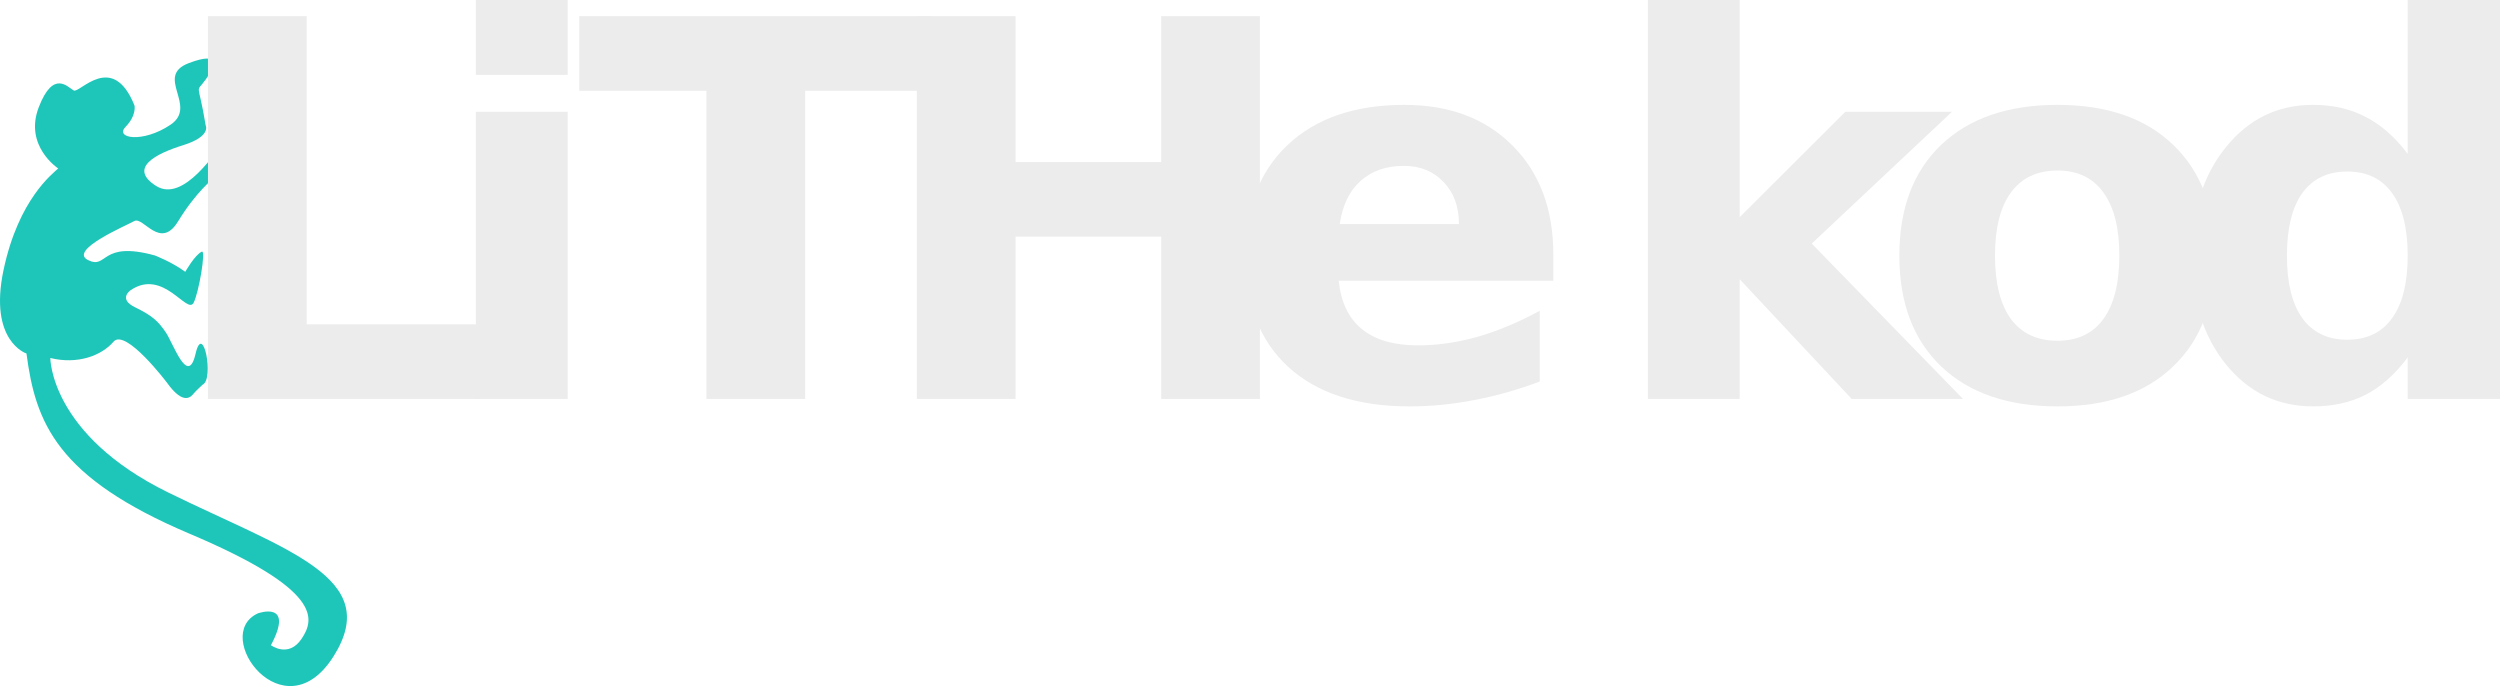
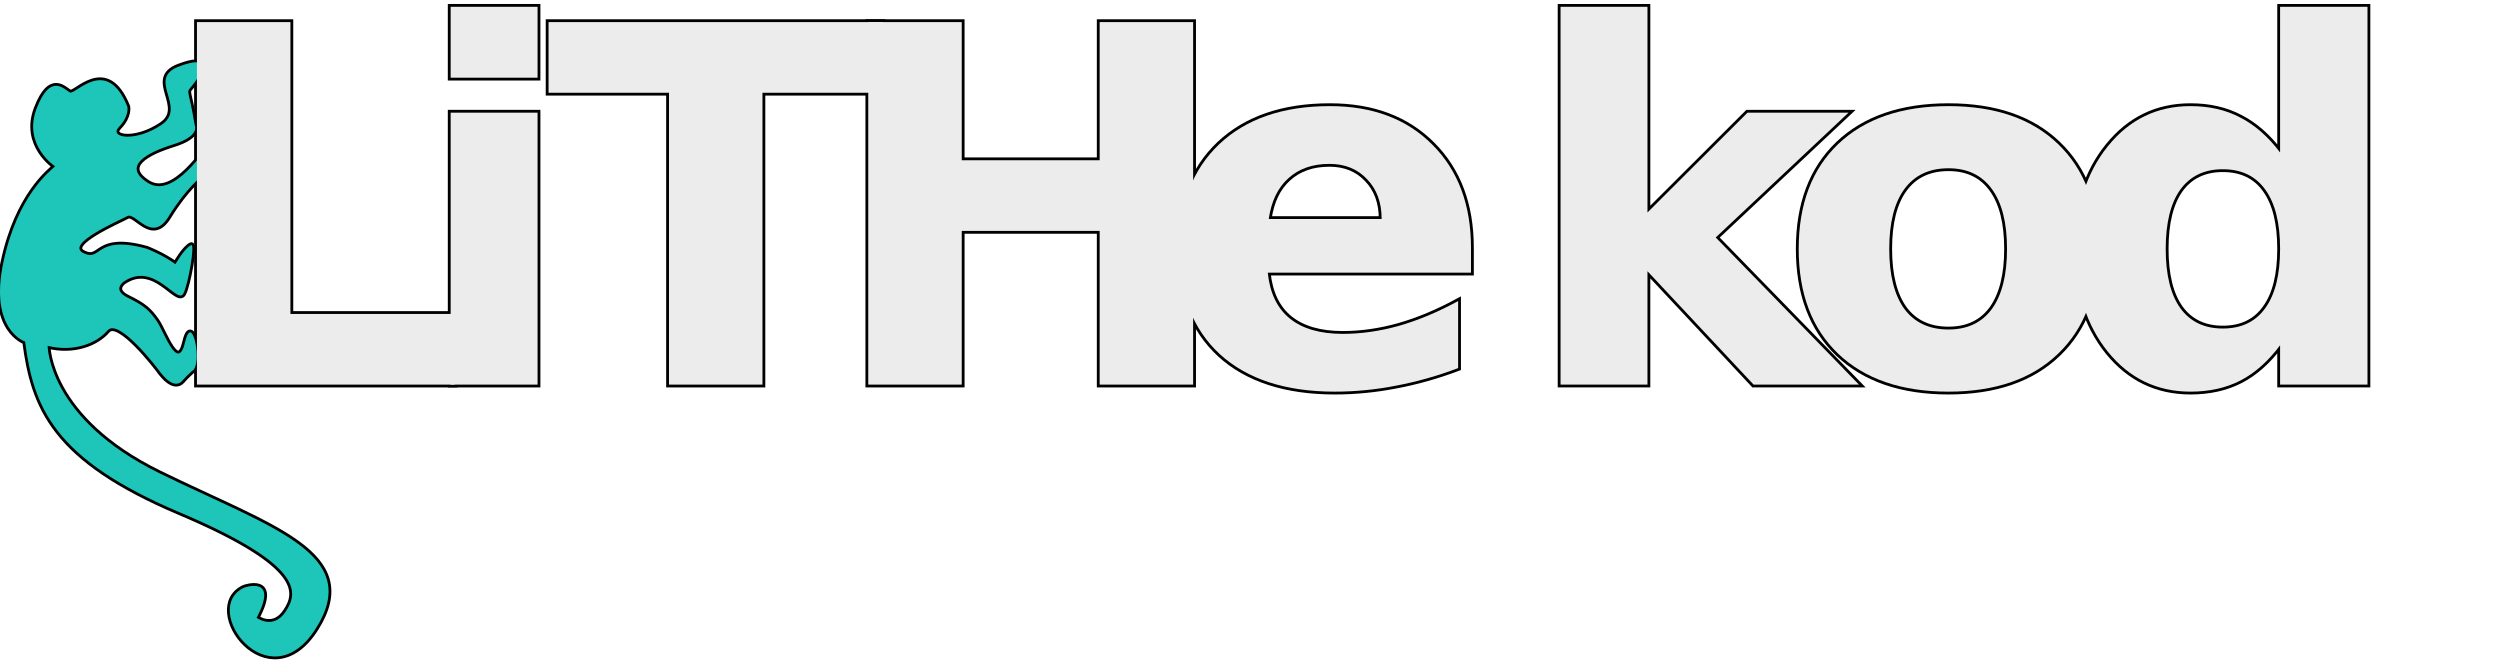
- <svg xmlns="http://www.w3.org/2000/svg" width="839.786mm" height="230.457mm" viewBox="0 0 839.786 230.457" version="1.1" id="svg8">
+ <svg xmlns="http://www.w3.org/2000/svg" width="886.786mm" height="234.457mm" viewBox="0 0 886.786 234.457" version="1.1" id="svg8">
  <defs id="defs2">
    <clipPath clipPathUnits="userSpaceOnUse" id="clipPath5042">
      <path d="M 0,888 H 2992 V 0 H 0 Z" id="path5040" />
    </clipPath>
  </defs>
-   <g id="layer1" transform="translate(410.8215,-109.2001)">
-     <g transform="matrix(0.3527778,0,0,-0.3527778,-503.404,356.6513)" id="g5036">
+   <g id="layer1" transform="translate(410.8215,-105.2001)">
+     <g id="g4629" transform="matrix(0.3527778,0,0,-0.3527778,-503.404,355.0638)" style="fill:#000000;stroke:#000000;stroke-width:5.669;stroke-miterlimit:4;stroke-dasharray:none;stroke-opacity:1">
+       <g clip-path="url(#clipPath5042)" id="g4627" style="fill:#000000;stroke:#000000;stroke-width:5.669;stroke-miterlimit:4;stroke-dasharray:none;stroke-opacity:1">
+         <g transform="translate(455.4551,335.2197)" id="g4625" style="fill:#000000;stroke:#000000;stroke-width:5.669;stroke-miterlimit:4;stroke-dasharray:none;stroke-opacity:1">
+           <path id="path4623" style="fill:#000000;fill-opacity:1;fill-rule:nonzero;stroke:#000000;stroke-width:5.669;stroke-miterlimit:4;stroke-dasharray:none;stroke-opacity:1" d="m 0,0 c 0,0 -6.378,-5.788 -8.602,-8.49 -2.223,-2.701 -9.377,-12.159 -25.387,10.259 0,0 -39.543,52.376 -50.951,39.061 -11.407,-13.317 -34.301,-21.89 -60.174,-15.493 0,0 -0.193,-73.005 112.543,-128.213 112.738,-55.211 204.515,-80.79 157.195,-155.811 -47.321,-75.021 -117.147,20.196 -72.062,40.88 0,0 35.289,12.714 12.395,-30.333 0,0 16.727,-12.57 29.233,6.155 12.507,18.722 20.06,46.336 -106.585,99.948 -126.644,53.614 -146.779,105.585 -155.409,171.644 0,0 -36.2,11.621 -21.847,79.494 14.354,67.872 47.209,91.983 52.042,96.711 0,0 -32.62,21.37 -18.584,58.052 14.036,36.683 27.829,19.094 33.427,16.193 5.598,-2.903 36.922,37.722 57.828,-14.345 0,0 2.118,-9.369 -8.515,-20.271 -10.632,-10.902 16.208,-15.852 42.78,1.989 26.573,17.839 -15.652,46.134 17.437,58.695 31.974,12.139 24.284,-3.981 16.247,-15.387 -10.246,-14.539 -7.474,0.315 -0.176,-43.919 0,0 5.591,-10.434 -21.358,-18.811 -26.95,-8.376 -52.358,-21.968 -25.915,-38.795 26.442,-16.826 58.067,34.903 64.93,42.043 6.862,7.14 4.524,-8.434 -10.082,-34.686 0,0 -16.806,-13.09 -33.829,-41.078 -17.02,-27.989 -33.117,4.955 -41.716,0.232 -8.598,-4.724 -62.986,-27.85 -44.067,-37.138 18.918,-9.287 11.314,18.82 63.639,4.384 0,0 16.026,-6.098 28.956,-15.574 0,0 9.092,16.119 15.759,19.203 4.214,1.95 -3.03,-39.848 -7.867,-48.759 -6.225,-11.469 -28.651,32.955 -59.667,12.223 0,0 -12.658,-8.293 3.752,-16.324 16.409,-8.03 21.908,-12.96 29.334,-23.783 C -27.871,39.134 -14.1,-2.305 -6.829,29.266 0.442,60.835 11.046,5.044 0,0" />
+         </g>
+       </g>
+     </g>
+     <g id="g4647" style="font-variant:normal;font-weight:bold;font-stretch:normal;font-size:176.389px;font-family:'Source Sans Pro';-inkscape-font-specification:SourceSansPro-Bold;writing-mode:lr-tb;fill:#000000;fill-opacity:1;fill-rule:nonzero;stroke:#000000;stroke-width:2;stroke-miterlimit:4;stroke-dasharray:none;stroke-opacity:1" aria-label="LiTHe kod" transform="translate(0,-1.5875)">
+       <path id="path4631" style="fill:#000000;stroke:#000000;stroke-width:2;stroke-miterlimit:4;stroke-dasharray:none;stroke-opacity:1" d="m -340.962,114.626 h 33.159 v 103.525 h 58.222 v 25.063 h -91.381 z" />
+       <path id="path4633" style="fill:#000000;stroke:#000000;stroke-width:2;stroke-miterlimit:4;stroke-dasharray:none;stroke-opacity:1" d="m -250.971,146.752 h 30.834 v 96.463 h -30.834 z m 0,-37.552 h 30.834 v 25.149 h -30.834 z" />
+       <path id="path4635" style="fill:#000000;stroke:#000000;stroke-width:2;stroke-miterlimit:4;stroke-dasharray:none;stroke-opacity:1" d="m -216.24,114.626 h 118.511 v 25.063 h -42.633 v 103.525 h -33.159 V 139.689 h -42.719 z" />
+       <path id="path4637" style="fill:#000000;stroke:#000000;stroke-width:2;stroke-miterlimit:4;stroke-dasharray:none;stroke-opacity:1" d="m -102.837,114.626 h 33.159 v 49.006 h 48.92 v -49.006 h 33.159 v 128.588 h -33.159 v -54.519 h -48.92 v 54.519 h -33.159 z" />
+       <path id="path4639" style="fill:#000000;stroke:#000000;stroke-width:2;stroke-miterlimit:4;stroke-dasharray:none;stroke-opacity:1" d="m 110.961,194.725 v 8.785 H 38.872 q 1.12,10.852 7.838,16.278 6.718,5.426 18.776,5.426 9.732,0 19.895,-2.842 10.249,-2.928 21.015,-8.785 v 23.771 q -10.938,4.134 -21.876,6.201 -10.938,2.153 -21.876,2.153 -26.183,0 -40.738,-13.264 -14.469,-13.35 -14.469,-37.379 0,-23.599 14.211,-37.121 14.297,-13.522 39.274,-13.522 22.738,0 36.346,13.694 13.694,13.694 13.694,36.604 z M 79.266,184.475 q 0,-8.785 -5.168,-14.125 -5.082,-5.426 -13.35,-5.426 -8.957,0 -14.556,5.082 -5.598,4.995 -6.976,14.469 z" />
+       <path id="path4641" style="fill:#000000;stroke:#000000;stroke-width:2;stroke-miterlimit:4;stroke-dasharray:none;stroke-opacity:1" d="m 142.729,109.2 h 30.834 v 72.95 l 35.484,-35.398 h 35.829 l -47.112,44.269 50.815,52.193 h -37.379 l -37.638,-40.221 v 40.221 H 142.729 Z" />
+       <path id="path4643" style="fill:#000000;stroke:#000000;stroke-width:2;stroke-miterlimit:4;stroke-dasharray:none;stroke-opacity:1" d="m 280.339,166.475 q -10.249,0 -15.675,7.407 -5.34,7.321 -5.34,21.187 0,13.867 5.34,21.273 5.426,7.321 15.675,7.321 10.077,0 15.417,-7.321 5.34,-7.407 5.34,-21.273 0,-13.867 -5.34,-21.187 -5.34,-7.407 -15.417,-7.407 z m 0,-22.049 q 24.891,0 38.843,13.436 14.039,13.436 14.039,37.207 0,23.771 -14.039,37.207 -13.953,13.436 -38.843,13.436 -24.977,0 -39.102,-13.436 -14.039,-13.436 -14.039,-37.207 0,-23.771 14.039,-37.207 14.125,-13.436 39.102,-13.436 z" />
+       <path id="path4645" style="fill:#000000;stroke:#000000;stroke-width:2;stroke-miterlimit:4;stroke-dasharray:none;stroke-opacity:1" d="m 397.958,160.876 v -51.676 h 31.006 v 134.014 h -31.006 v -13.953 q -6.373,8.527 -14.039,12.488 -7.665,3.962 -17.742,3.962 -17.828,0 -29.283,-14.125 -11.455,-14.211 -11.455,-36.518 0,-22.307 11.455,-36.432 11.455,-14.211 29.283,-14.211 9.991,0 17.656,4.048 7.751,3.962 14.125,12.402 z m -20.326,62.442 q 9.905,0 15.072,-7.235 5.254,-7.235 5.254,-21.015 0,-13.78 -5.254,-21.015 -5.168,-7.235 -15.072,-7.235 -9.819,0 -15.072,7.235 -5.168,7.235 -5.168,21.015 0,13.78 5.168,21.015 5.254,7.235 15.072,7.235 z" />
+     </g>
+     <g transform="matrix(0.3527778,0,0,-0.3527778,-503.404,355.0638)" id="g5036">
      <g id="g5038" clip-path="url(#clipPath5042)">
        <g id="g5046" transform="translate(455.4551,335.2197)">
          <path d="m 0,0 c 0,0 -6.378,-5.788 -8.602,-8.49 -2.223,-2.701 -9.377,-12.159 -25.387,10.259 0,0 -39.543,52.376 -50.951,39.061 -11.407,-13.317 -34.301,-21.89 -60.174,-15.493 0,0 -0.193,-73.005 112.543,-128.213 112.738,-55.211 204.515,-80.79 157.195,-155.811 -47.321,-75.021 -117.147,20.196 -72.062,40.88 0,0 35.289,12.714 12.395,-30.333 0,0 16.727,-12.57 29.233,6.155 12.507,18.722 20.06,46.336 -106.585,99.948 -126.644,53.614 -146.779,105.585 -155.409,171.644 0,0 -36.2,11.621 -21.847,79.494 14.354,67.872 47.209,91.983 52.042,96.711 0,0 -32.62,21.37 -18.584,58.052 14.036,36.683 27.829,19.094 33.427,16.193 5.598,-2.903 36.922,37.722 57.828,-14.345 0,0 2.118,-9.369 -8.515,-20.271 -10.632,-10.902 16.208,-15.852 42.78,1.989 26.573,17.839 -15.652,46.134 17.437,58.695 31.974,12.139 24.284,-3.981 16.247,-15.387 -10.246,-14.539 -7.474,0.315 -0.176,-43.919 0,0 5.591,-10.434 -21.358,-18.811 -26.95,-8.376 -52.358,-21.968 -25.915,-38.795 26.442,-16.826 58.067,34.903 64.93,42.043 6.862,7.14 4.524,-8.434 -10.082,-34.686 0,0 -16.806,-13.09 -33.829,-41.078 -17.02,-27.989 -33.117,4.955 -41.716,0.232 -8.598,-4.724 -62.986,-27.85 -44.067,-37.138 18.918,-9.287 11.314,18.82 63.639,4.384 0,0 16.026,-6.098 28.956,-15.574 0,0 9.092,16.119 15.759,19.203 4.214,1.95 -3.03,-39.848 -7.867,-48.759 -6.225,-11.469 -28.651,32.955 -59.667,12.223 0,0 -12.658,-8.293 3.752,-16.324 16.409,-8.03 21.908,-12.96 29.334,-23.783 C -27.871,39.134 -14.1,-2.305 -6.829,29.266 0.442,60.835 11.046,5.044 0,0" style="fill:#1ec6ba;fill-opacity:1;fill-rule:nonzero;stroke:none" id="path5048" />
        </g>
      </g>
    </g>
-     <g aria-label="LiTHe kod" style="font-variant:normal;font-weight:bold;font-stretch:normal;font-size:176.389px;font-family:'Source Sans Pro';-inkscape-font-specification:SourceSansPro-Bold;writing-mode:lr-tb;fill:#edeced;fill-opacity:1;fill-rule:nonzero;stroke:none;stroke-width:0.353" id="text5052">
+     <g aria-label="LiTHe kod" style="font-variant:normal;font-weight:bold;font-stretch:normal;font-size:176.389px;font-family:'Source Sans Pro';-inkscape-font-specification:SourceSansPro-Bold;writing-mode:lr-tb;fill:#edeced;fill-opacity:1;fill-rule:nonzero;stroke:none;stroke-width:0.353" id="text5052" transform="translate(0,-1.5875)">
      <path d="m -340.962,114.626 h 33.159 v 103.525 h 58.222 v 25.063 h -91.381 z" style="stroke-width:0.353" id="path4786" />
      <path d="m -250.971,146.752 h 30.834 v 96.463 h -30.834 z m 0,-37.552 h 30.834 v 25.149 h -30.834 z" style="stroke-width:0.353" id="path4788" />
      <path d="m -216.24,114.626 h 118.511 v 25.063 h -42.633 v 103.525 h -33.159 V 139.689 h -42.719 z" style="stroke-width:0.353" id="path4790" />
      <path d="m -102.837,114.626 h 33.159 v 49.006 h 48.92 v -49.006 h 33.159 v 128.588 h -33.159 v -54.519 h -48.92 v 54.519 h -33.159 z" style="stroke-width:0.353" id="path4792" />
      <path d="m 110.961,194.725 v 8.785 H 38.872 q 1.12,10.852 7.838,16.278 6.718,5.426 18.776,5.426 9.732,0 19.895,-2.842 10.249,-2.928 21.015,-8.785 v 23.771 q -10.938,4.134 -21.876,6.201 -10.938,2.153 -21.876,2.153 -26.183,0 -40.738,-13.264 -14.469,-13.35 -14.469,-37.379 0,-23.599 14.211,-37.121 14.297,-13.522 39.274,-13.522 22.738,0 36.346,13.694 13.694,13.694 13.694,36.604 z M 79.266,184.475 q 0,-8.785 -5.168,-14.125 -5.082,-5.426 -13.35,-5.426 -8.957,0 -14.556,5.082 -5.598,4.995 -6.976,14.469 z" style="stroke-width:0.353" id="path4794" />
      <path d="m 142.729,109.2 h 30.834 v 72.95 l 35.484,-35.398 h 35.829 l -47.112,44.269 50.815,52.193 h -37.379 l -37.638,-40.221 v 40.221 H 142.729 Z" style="stroke-width:0.353" id="path4796" />
      <path d="m 280.339,166.475 q -10.249,0 -15.675,7.407 -5.34,7.321 -5.34,21.187 0,13.867 5.34,21.273 5.426,7.321 15.675,7.321 10.077,0 15.417,-7.321 5.34,-7.407 5.34,-21.273 0,-13.867 -5.34,-21.187 -5.34,-7.407 -15.417,-7.407 z m 0,-22.049 q 24.891,0 38.843,13.436 14.039,13.436 14.039,37.207 0,23.771 -14.039,37.207 -13.953,13.436 -38.843,13.436 -24.977,0 -39.102,-13.436 -14.039,-13.436 -14.039,-37.207 0,-23.771 14.039,-37.207 14.125,-13.436 39.102,-13.436 z" style="stroke-width:0.353" id="path4798" />
      <path d="m 397.958,160.876 v -51.676 h 31.006 v 134.014 h -31.006 v -13.953 q -6.373,8.527 -14.039,12.488 -7.665,3.962 -17.742,3.962 -17.828,0 -29.283,-14.125 -11.455,-14.211 -11.455,-36.518 0,-22.307 11.455,-36.432 11.455,-14.211 29.283,-14.211 9.991,0 17.656,4.048 7.751,3.962 14.125,12.402 z m -20.326,62.442 q 9.905,0 15.072,-7.235 5.254,-7.235 5.254,-21.015 0,-13.78 -5.254,-21.015 -5.168,-7.235 -15.072,-7.235 -9.819,0 -15.072,7.235 -5.168,7.235 -5.168,21.015 0,13.78 5.168,21.015 5.254,7.235 15.072,7.235 z" style="stroke-width:0.353" id="path4800" />
    </g>
  </g>
</svg>
